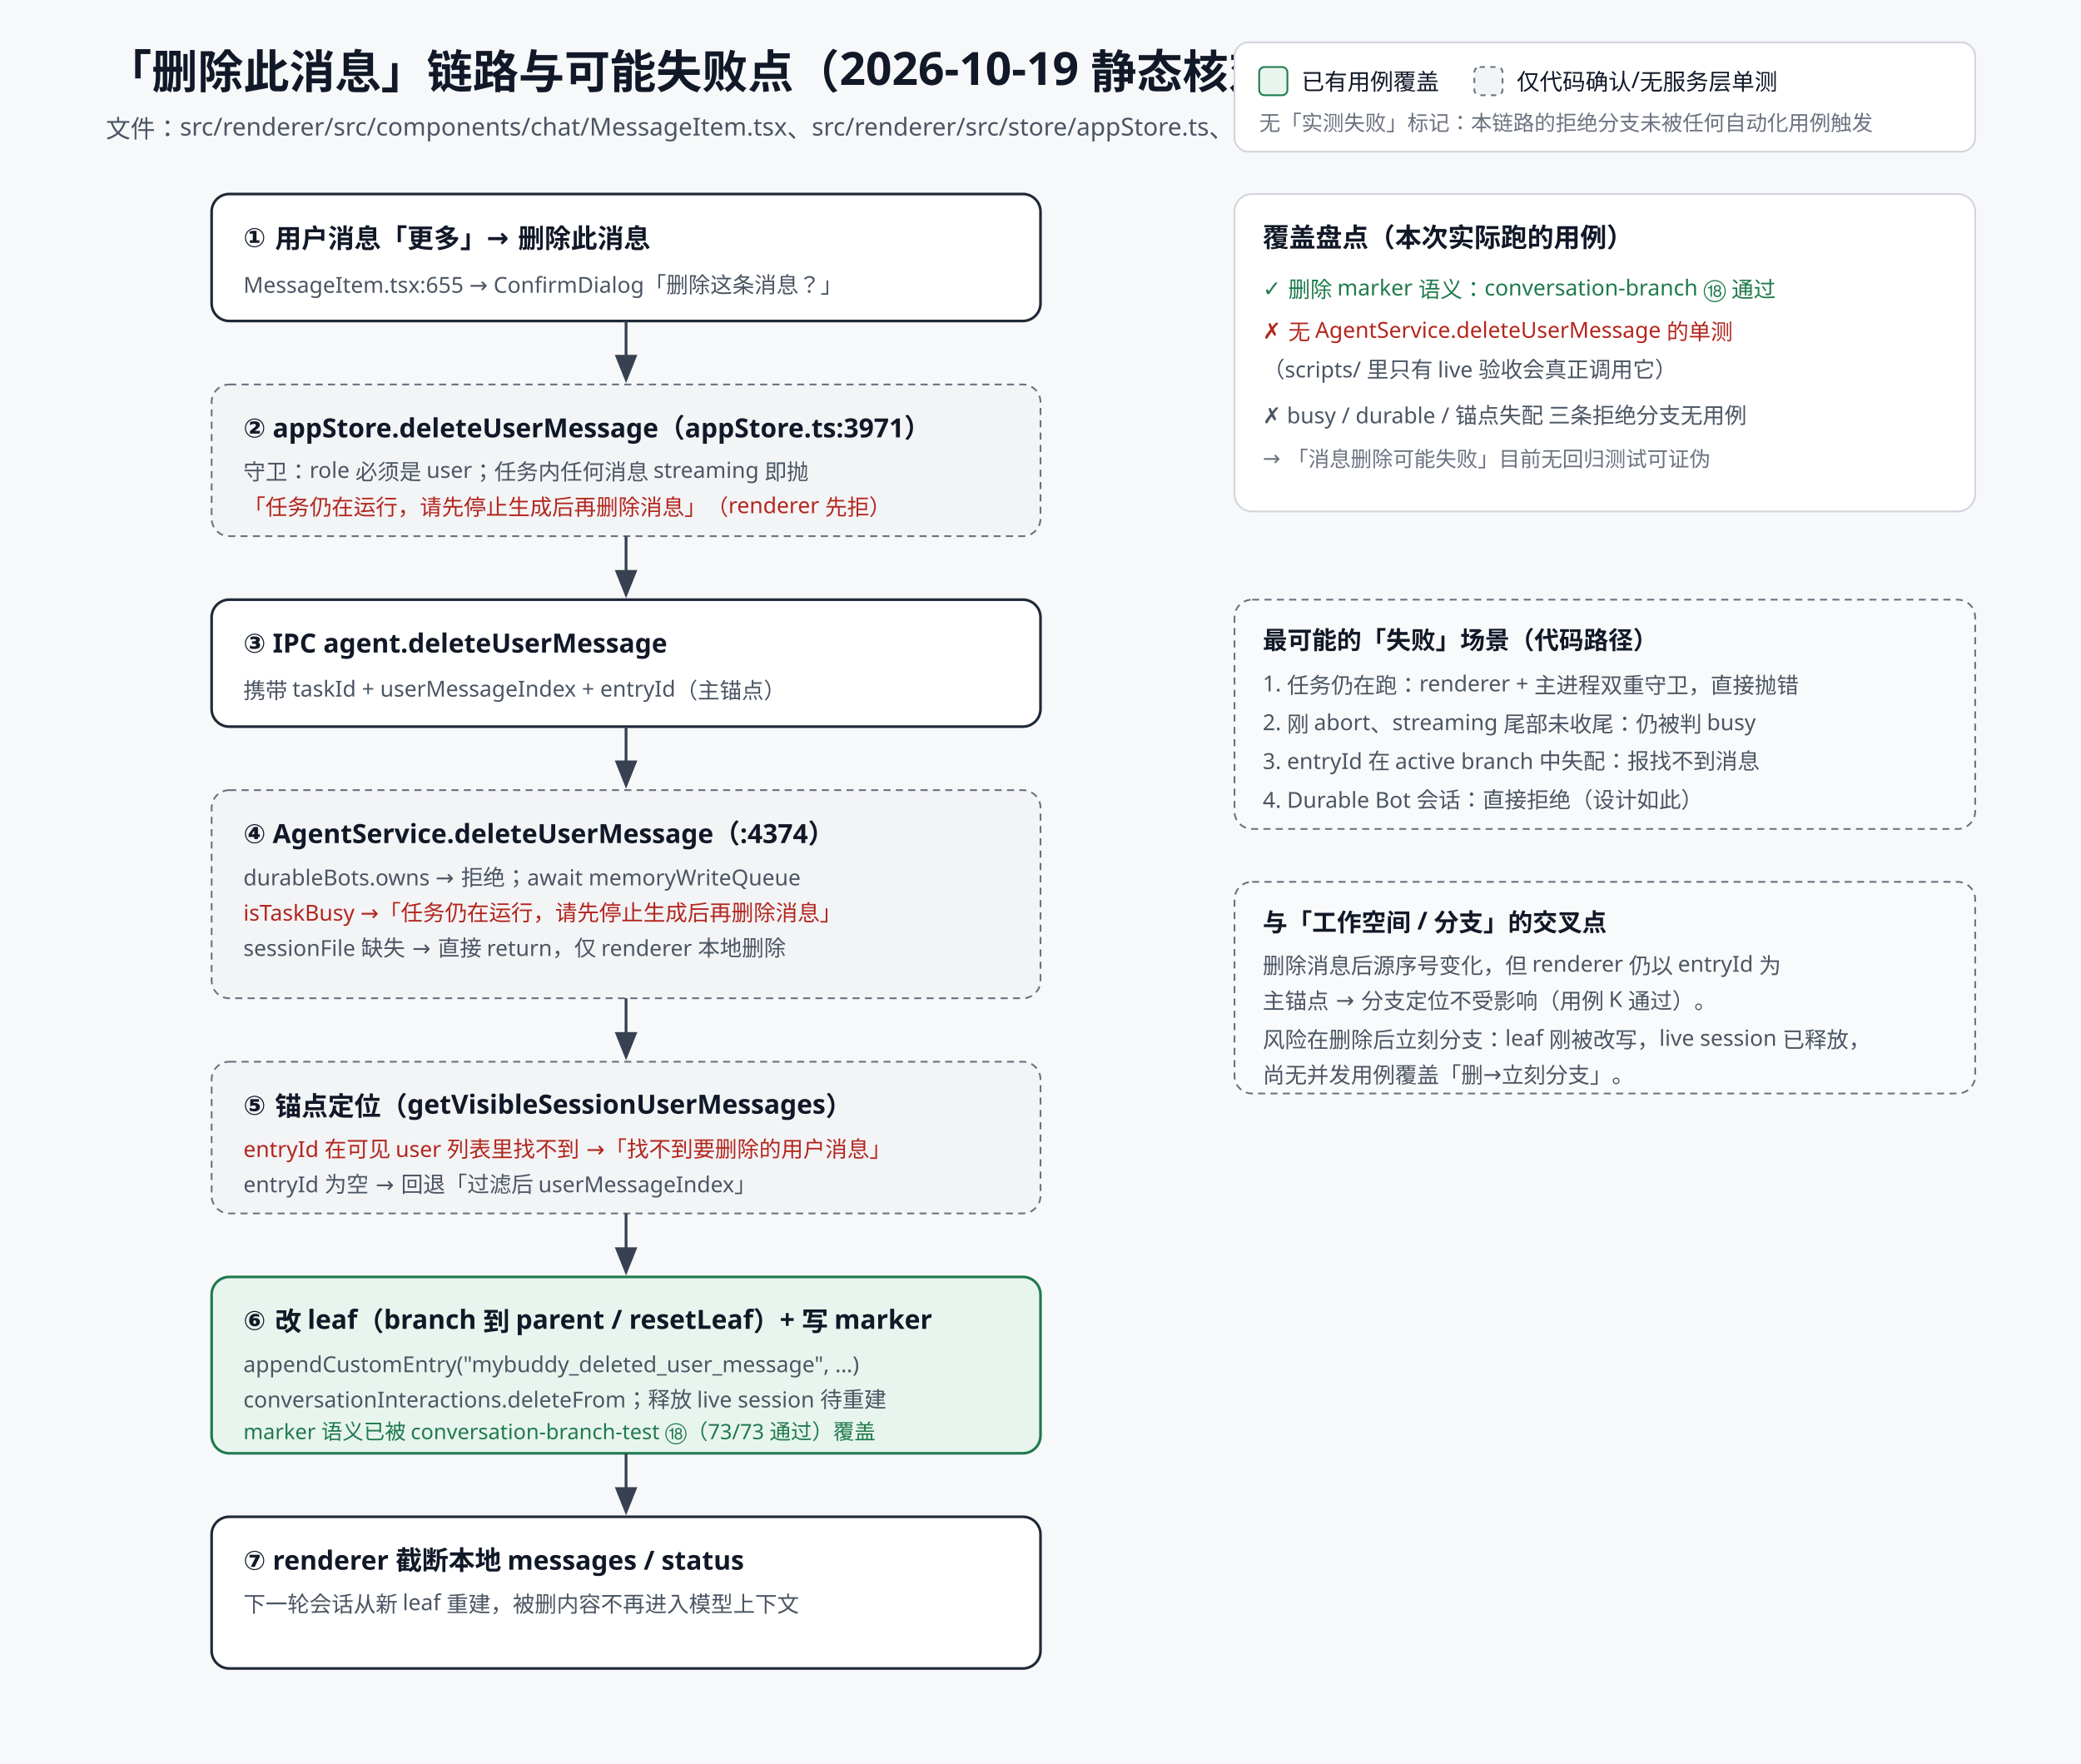
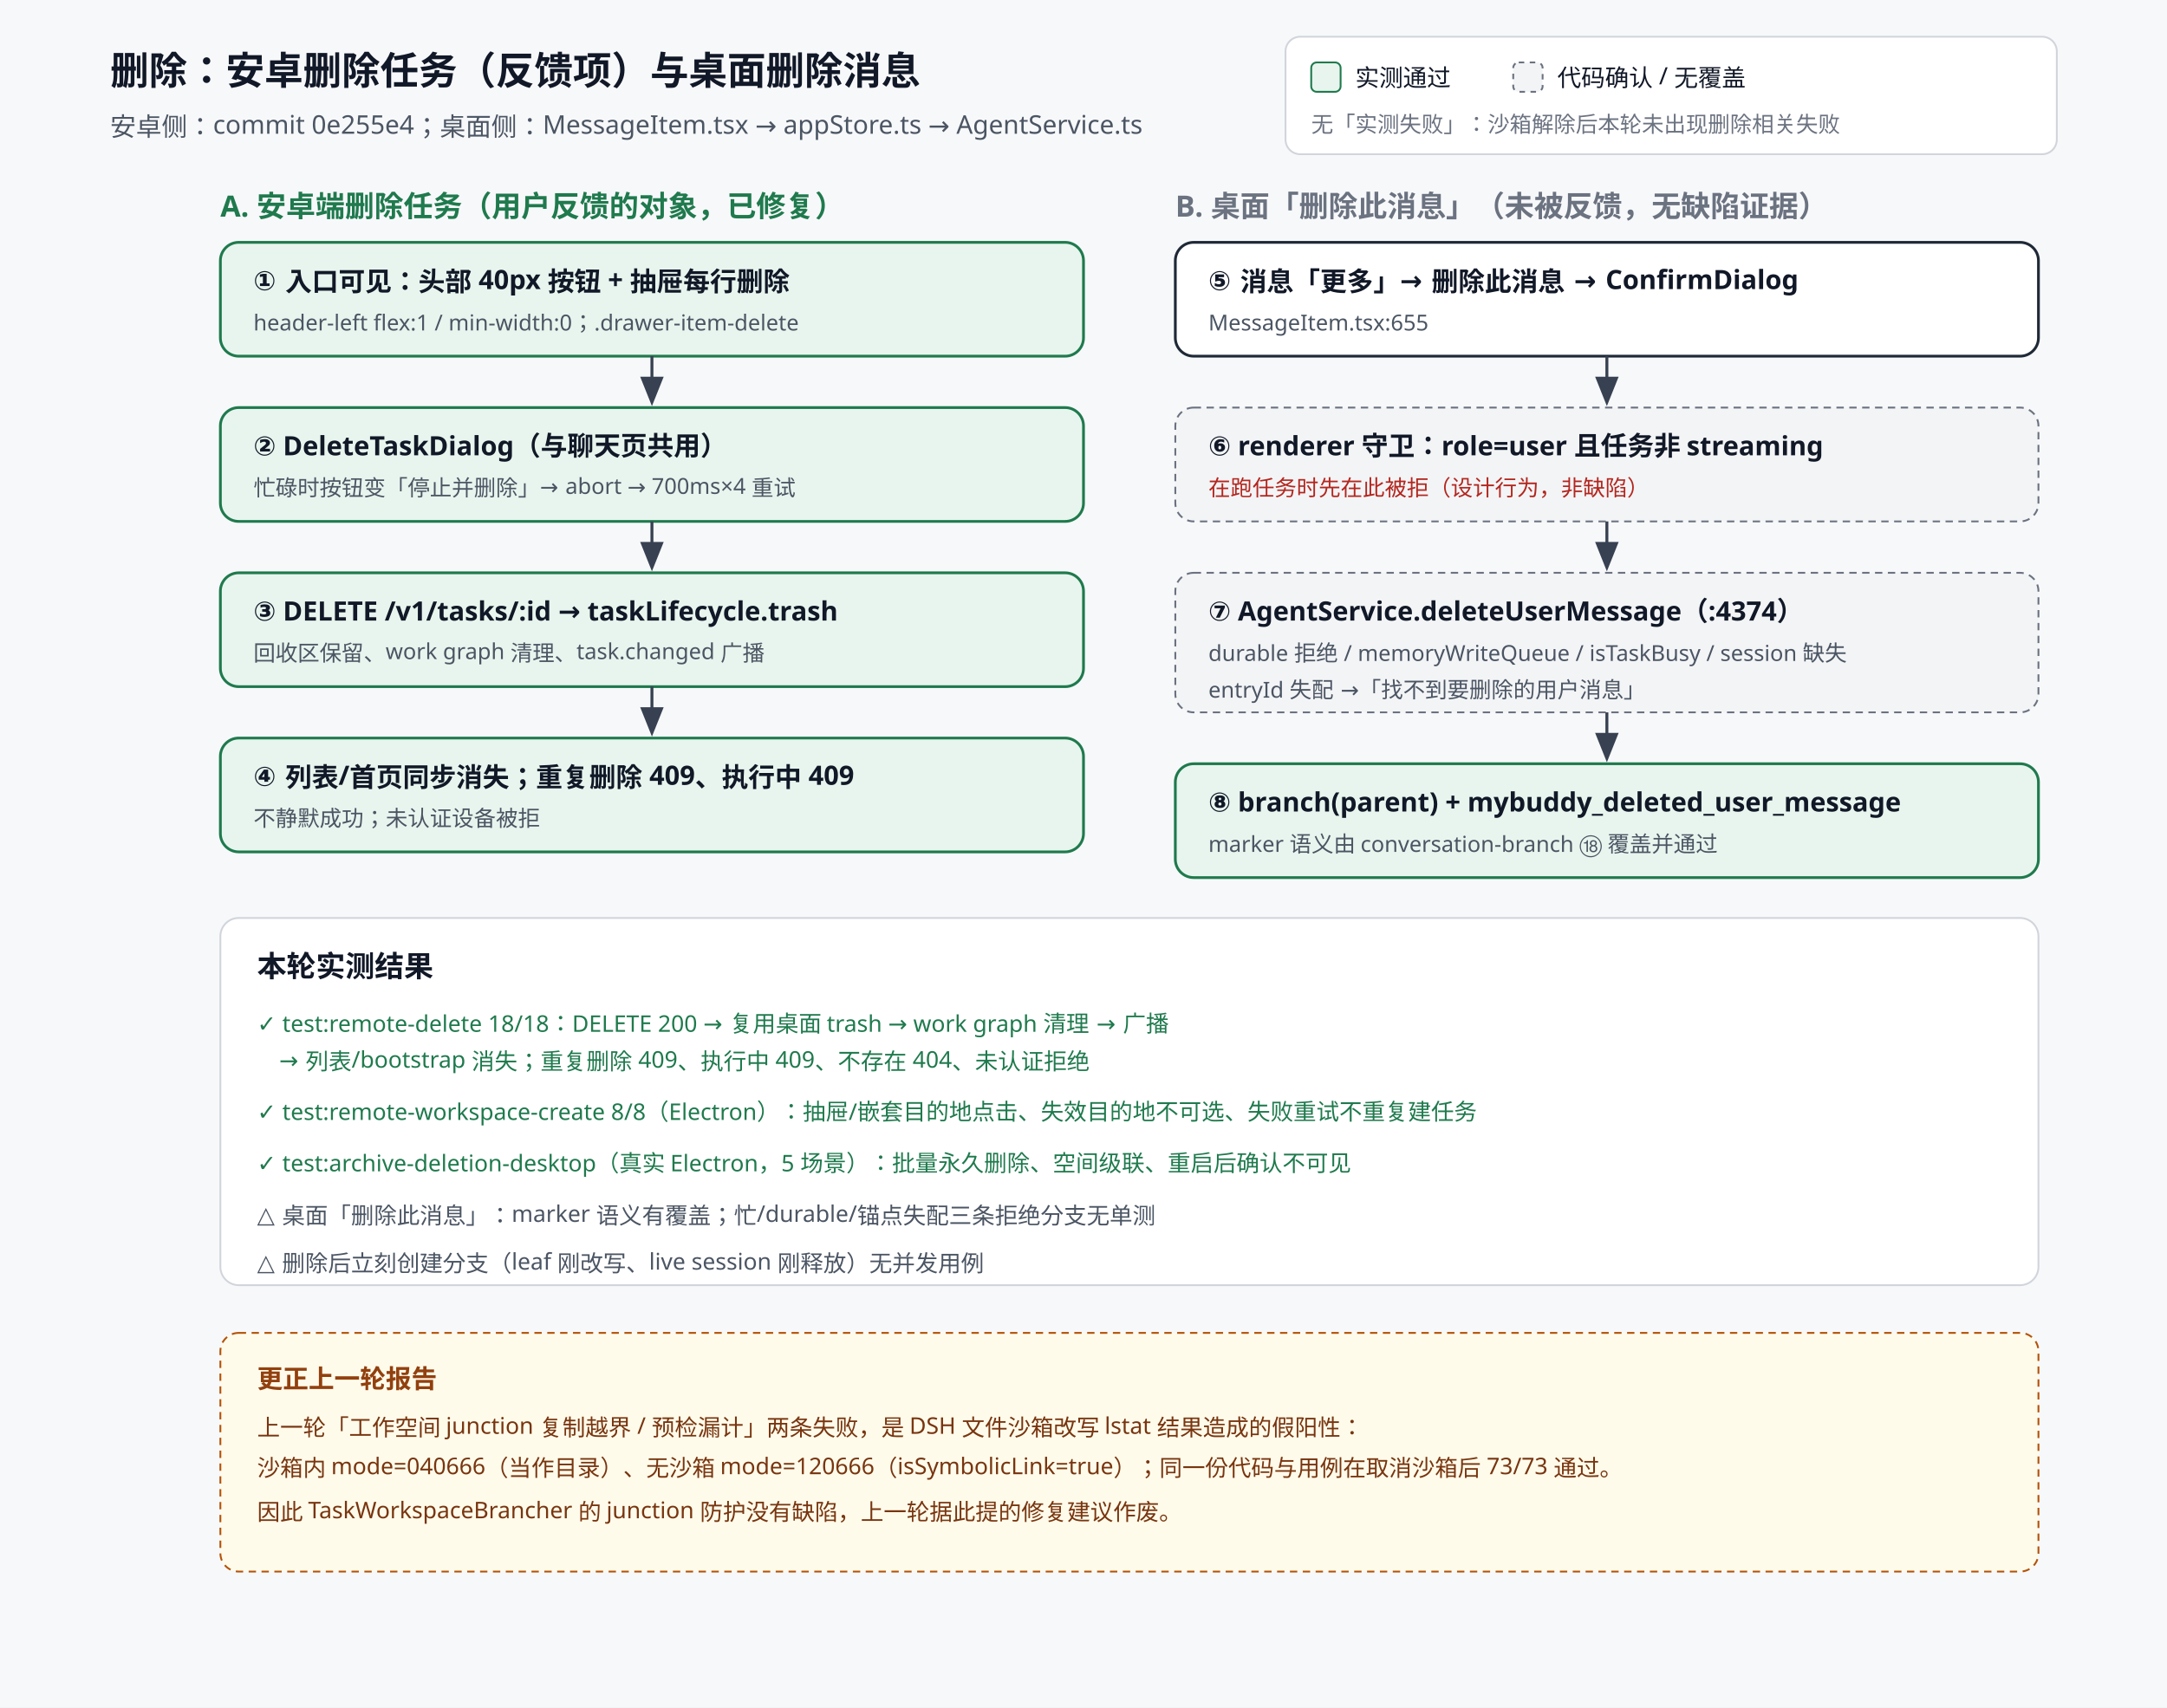
- <svg xmlns="http://www.w3.org/2000/svg" width="1180" height="1000" viewBox="0 0 1180 1000" font-family="'Microsoft YaHei','Noto Sans SC',sans-serif">
+ <svg xmlns="http://www.w3.org/2000/svg" width="1180" height="930" viewBox="0 0 1180 930" font-family="'Microsoft YaHei','Noto Sans SC',sans-serif">
  <defs>
-     <marker id="a2" markerWidth="10" markerHeight="8" refX="8" refY="4" orient="auto">
+     <marker id="d1" markerWidth="10" markerHeight="8" refX="8" refY="4" orient="auto">
      <path d="M0,0 L10,4 L0,8 z" fill="#374151" />
    </marker>
-     <marker id="a2g" markerWidth="10" markerHeight="8" refX="8" refY="4" orient="auto">
+     <marker id="d1g" markerWidth="10" markerHeight="8" refX="8" refY="4" orient="auto">
      <path d="M0,0 L10,4 L0,8 z" fill="#6b7280" />
    </marker>
  </defs>
-   <rect x="0" y="0" width="1180" height="1000" fill="#f7f8fa" />
-   <text x="60" y="50" font-size="26" font-weight="700" fill="#111827">「删除此消息」链路与可能失败点（2026-10-19 静态核对 + 用例盘点）</text>
-   <text x="60" y="78" font-size="14" fill="#4b5563">文件：src/renderer/src/components/chat/MessageItem.tsx、src/renderer/src/store/appStore.ts、src/main/agent/AgentService.ts、src/preload/index.ts</text>
-   <rect x="700" y="24" width="420" height="62" rx="8" fill="#ffffff" stroke="#d1d5db" />
-   <rect x="714" y="38" width="16" height="16" rx="3" fill="#e8f5ee" stroke="#1f7a4d" />
-   <text x="738" y="51" font-size="13" fill="#111827">已有用例覆盖</text>
-   <rect x="836" y="38" width="16" height="16" rx="3" fill="#f3f4f6" stroke="#6b7280" stroke-dasharray="3 3" />
-   <text x="860" y="51" font-size="13" fill="#111827">仅代码确认/无服务层单测</text>
-   <text x="714" y="74" font-size="12" fill="#6b7280">无「实测失败」标记：本链路的拒绝分支未被任何自动化用例触发</text>
+   <rect x="0" y="0" width="1180" height="930" fill="#f7f8fa" />
+   <text x="60" y="46" font-size="21" font-weight="700" fill="#111827">删除：安卓删除任务（反馈项）与桌面删除消息</text>
+   <text x="60" y="74" font-size="14" fill="#4b5563">安卓侧：commit 0e255e4；桌面侧：MessageItem.tsx → appStore.ts → AgentService.ts</text>
+   <rect x="700" y="20" width="420" height="64" rx="8" fill="#ffffff" stroke="#d1d5db" />
+   <rect x="714" y="34" width="16" height="16" rx="3" fill="#e8f5ee" stroke="#1f7a4d" />
+   <text x="738" y="47" font-size="13" fill="#111827">实测通过</text>
+   <rect x="824" y="34" width="16" height="16" rx="3" fill="#f3f4f6" stroke="#6b7280" stroke-dasharray="3 3" />
+   <text x="848" y="47" font-size="13" fill="#111827">代码确认 / 无覆盖</text>
+   <text x="714" y="72" font-size="12" fill="#6b7280">无「实测失败」：沙箱解除后本轮未出现删除相关失败</text>
+   <text x="120" y="118" font-size="16" font-weight="700" fill="#1f7a4d">A. 安卓端删除任务（用户反馈的对象，已修复）</text>
  <g>
-     <rect x="120" y="110" width="470" height="72" rx="10" fill="#ffffff" stroke="#1f2937" stroke-width="1.5" />
-     <text x="138" y="140" font-size="15" font-weight="700" fill="#111827">① 用户消息「更多」→ 删除此消息</text>
-     <text x="138" y="166" font-size="12.5" fill="#4b5563">MessageItem.tsx:655 → ConfirmDialog「删除这条消息？」</text>
-     <rect x="120" y="218" width="470" height="86" rx="10" fill="#f3f4f6" stroke="#6b7280" stroke-dasharray="4 3" />
-     <text x="138" y="248" font-size="15" font-weight="700" fill="#111827">② appStore.deleteUserMessage（appStore.ts:3971）</text>
-     <text x="138" y="272" font-size="12.5" fill="#4b5563">守卫：role 必须是 user；任务内任何消息 streaming 即抛</text>
-     <text x="138" y="292" font-size="12.5" fill="#b3261e">「任务仍在运行，请先停止生成后再删除消息」（renderer 先拒）</text>
-     <rect x="120" y="340" width="470" height="72" rx="10" fill="#ffffff" stroke="#1f2937" stroke-width="1.5" />
-     <text x="138" y="370" font-size="15" font-weight="700" fill="#111827">③ IPC agent.deleteUserMessage</text>
-     <text x="138" y="396" font-size="12.5" fill="#4b5563">携带 taskId + userMessageIndex + entryId（主锚点）</text>
-     <rect x="120" y="448" width="470" height="118" rx="10" fill="#f3f4f6" stroke="#6b7280" stroke-dasharray="4 3" />
-     <text x="138" y="478" font-size="15" font-weight="700" fill="#111827">④ AgentService.deleteUserMessage（:4374）</text>
-     <text x="138" y="502" font-size="12.5" fill="#4b5563">durableBots.owns → 拒绝；await memoryWriteQueue</text>
-     <text x="138" y="522" font-size="12.5" fill="#b3261e">isTaskBusy →「任务仍在运行，请先停止生成后再删除消息」</text>
-     <text x="138" y="542" font-size="12.5" fill="#4b5563">sessionFile 缺失 → 直接 return，仅 renderer 本地删除</text>
-     <rect x="120" y="602" width="470" height="86" rx="10" fill="#f3f4f6" stroke="#6b7280" stroke-dasharray="4 3" />
-     <text x="138" y="632" font-size="15" font-weight="700" fill="#111827">⑤ 锚点定位（getVisibleSessionUserMessages）</text>
-     <text x="138" y="656" font-size="12.5" fill="#b3261e">entryId 在可见 user 列表里找不到 →「找不到要删除的用户消息」</text>
-     <text x="138" y="676" font-size="12.5" fill="#4b5563">entryId 为空 → 回退「过滤后 userMessageIndex」</text>
-     <rect x="120" y="724" width="470" height="100" rx="10" fill="#e8f5ee" stroke="#1f7a4d" stroke-width="1.5" />
-     <text x="138" y="754" font-size="15" font-weight="700" fill="#111827">⑥ 改 leaf（branch 到 parent / resetLeaf）+ 写 marker</text>
-     <text x="138" y="778" font-size="12.5" fill="#4b5563">appendCustomEntry("mybuddy_deleted_user_message", …)</text>
-     <text x="138" y="798" font-size="12.5" fill="#4b5563">conversationInteractions.deleteFrom；释放 live session 待重建</text>
-     <text x="138" y="816" font-size="12" fill="#1f7a4d">marker 语义已被 conversation-branch-test ⑱（73/73 通过）覆盖</text>
-     <rect x="120" y="860" width="470" height="86" rx="10" fill="#ffffff" stroke="#1f2937" stroke-width="1.5" />
-     <text x="138" y="890" font-size="15" font-weight="700" fill="#111827">⑦ renderer 截断本地 messages / status</text>
-     <text x="138" y="914" font-size="12.5" fill="#4b5563">下一轮会话从新 leaf 重建，被删内容不再进入模型上下文</text>
-     <line x1="355" y1="182" x2="355" y2="214" stroke="#374151" stroke-width="1.6" marker-end="url(#a2)" />
-     <line x1="355" y1="304" x2="355" y2="336" stroke="#374151" stroke-width="1.6" marker-end="url(#a2)" />
-     <line x1="355" y1="412" x2="355" y2="444" stroke="#374151" stroke-width="1.6" marker-end="url(#a2)" />
-     <line x1="355" y1="566" x2="355" y2="598" stroke="#374151" stroke-width="1.6" marker-end="url(#a2)" />
-     <line x1="355" y1="688" x2="355" y2="720" stroke="#374151" stroke-width="1.6" marker-end="url(#a2)" />
-     <line x1="355" y1="824" x2="355" y2="856" stroke="#374151" stroke-width="1.6" marker-end="url(#a2)" />
+     <rect x="120" y="132" width="470" height="62" rx="10" fill="#e8f5ee" stroke="#1f7a4d" stroke-width="1.5" />
+     <text x="138" y="158" font-size="14.5" font-weight="700" fill="#111827">① 入口可见：头部 40px 按钮 + 抽屉每行删除</text>
+     <text x="138" y="180" font-size="12" fill="#4b5563">header-left flex:1 / min-width:0；.drawer-item-delete</text>
+     <rect x="120" y="222" width="470" height="62" rx="10" fill="#e8f5ee" stroke="#1f7a4d" stroke-width="1.5" />
+     <text x="138" y="248" font-size="14.5" font-weight="700" fill="#111827">② DeleteTaskDialog（与聊天页共用）</text>
+     <text x="138" y="270" font-size="12" fill="#4b5563">忙碌时按钮变「停止并删除」→ abort → 700ms×4 重试</text>
+     <rect x="120" y="312" width="470" height="62" rx="10" fill="#e8f5ee" stroke="#1f7a4d" stroke-width="1.5" />
+     <text x="138" y="338" font-size="14.5" font-weight="700" fill="#111827">③ DELETE /v1/tasks/:id → taskLifecycle.trash</text>
+     <text x="138" y="360" font-size="12" fill="#4b5563">回收区保留、work graph 清理、task.changed 广播</text>
+     <rect x="120" y="402" width="470" height="62" rx="10" fill="#e8f5ee" stroke="#1f7a4d" stroke-width="1.5" />
+     <text x="138" y="428" font-size="14.5" font-weight="700" fill="#111827">④ 列表/首页同步消失；重复删除 409、执行中 409</text>
+     <text x="138" y="450" font-size="12" fill="#4b5563">不静默成功；未认证设备被拒</text>
+     <line x1="355" y1="194" x2="355" y2="218" stroke="#374151" stroke-width="1.6" marker-end="url(#d1)" />
+     <line x1="355" y1="284" x2="355" y2="308" stroke="#374151" stroke-width="1.6" marker-end="url(#d1)" />
+     <line x1="355" y1="374" x2="355" y2="398" stroke="#374151" stroke-width="1.6" marker-end="url(#d1)" />
+   </g>
+   <text x="640" y="118" font-size="16" font-weight="700" fill="#6b7280">B. 桌面「删除此消息」（未被反馈，无缺陷证据）</text>
+   <g>
+     <rect x="640" y="132" width="470" height="62" rx="10" fill="#ffffff" stroke="#1f2937" stroke-width="1.5" />
+     <text x="658" y="158" font-size="14.5" font-weight="700" fill="#111827">⑤ 消息「更多」→ 删除此消息 → ConfirmDialog</text>
+     <text x="658" y="180" font-size="12" fill="#4b5563">MessageItem.tsx:655</text>
+     <rect x="640" y="222" width="470" height="62" rx="10" fill="#f3f4f6" stroke="#6b7280" stroke-dasharray="4 3" />
+     <text x="658" y="248" font-size="14.5" font-weight="700" fill="#111827">⑥ renderer 守卫：role=user 且任务非 streaming</text>
+     <text x="658" y="270" font-size="12" fill="#b3261e">在跑任务时先在此被拒（设计行为，非缺陷）</text>
+     <rect x="640" y="312" width="470" height="76" rx="10" fill="#f3f4f6" stroke="#6b7280" stroke-dasharray="4 3" />
+     <text x="658" y="338" font-size="14.5" font-weight="700" fill="#111827">⑦ AgentService.deleteUserMessage（:4374）</text>
+     <text x="658" y="360" font-size="12" fill="#4b5563">durable 拒绝 / memoryWriteQueue / isTaskBusy / session 缺失</text>
+     <text x="658" y="380" font-size="12" fill="#4b5563">entryId 失配 →「找不到要删除的用户消息」</text>
+     <rect x="640" y="416" width="470" height="62" rx="10" fill="#e8f5ee" stroke="#1f7a4d" stroke-width="1.5" />
+     <text x="658" y="442" font-size="14.5" font-weight="700" fill="#111827">⑧ branch(parent) + mybuddy_deleted_user_message</text>
+     <text x="658" y="464" font-size="12" fill="#4b5563">marker 语义由 conversation-branch ⑱ 覆盖并通过</text>
+     <line x1="875" y1="194" x2="875" y2="218" stroke="#374151" stroke-width="1.6" marker-end="url(#d1)" />
+     <line x1="875" y1="284" x2="875" y2="308" stroke="#374151" stroke-width="1.6" marker-end="url(#d1)" />
+     <line x1="875" y1="388" x2="875" y2="412" stroke="#374151" stroke-width="1.6" marker-end="url(#d1)" />
  </g>
  <g>
-     <rect x="700" y="110" width="420" height="180" rx="10" fill="#ffffff" stroke="#d1d5db" />
-     <text x="716" y="140" font-size="15" font-weight="700" fill="#111827">覆盖盘点（本次实际跑的用例）</text>
-     <text x="716" y="168" font-size="12.5" fill="#1f7a4d">✓ 删除 marker 语义：conversation-branch ⑱ 通过</text>
-     <text x="716" y="192" font-size="12.5" fill="#b3261e">✗ 无 AgentService.deleteUserMessage 的单测</text>
-     <text x="716" y="214" font-size="12.5" fill="#4b5563">（scripts/ 里只有 live 验收会真正调用它）</text>
-     <text x="716" y="240" font-size="12.5" fill="#4b5563">✗ busy / durable / 锚点失配 三条拒绝分支无用例</text>
-     <text x="716" y="264" font-size="12" fill="#6b7280">→ 「消息删除可能失败」目前无回归测试可证伪</text>
-     <rect x="700" y="340" width="420" height="130" rx="10" fill="#f9fafb" stroke="#6b7280" stroke-dasharray="4 3" />
-     <text x="716" y="368" font-size="14" font-weight="700" fill="#111827">最可能的「失败」场景（代码路径）</text>
-     <text x="716" y="392" font-size="12.5" fill="#4b5563">1. 任务仍在跑：renderer + 主进程双重守卫，直接抛错</text>
-     <text x="716" y="414" font-size="12.5" fill="#4b5563">2. 刚 abort、streaming 尾部未收尾：仍被判 busy</text>
-     <text x="716" y="436" font-size="12.5" fill="#4b5563">3. entryId 在 active branch 中失配：报找不到消息</text>
-     <text x="716" y="458" font-size="12.5" fill="#4b5563">4. Durable Bot 会话：直接拒绝（设计如此）</text>
-     <rect x="700" y="500" width="420" height="120" rx="10" fill="#f9fafb" stroke="#6b7280" stroke-dasharray="4 3" />
-     <text x="716" y="528" font-size="14" font-weight="700" fill="#111827">与「工作空间 / 分支」的交叉点</text>
-     <text x="716" y="552" font-size="12.5" fill="#4b5563">删除消息后源序号变化，但 renderer 仍以 entryId 为</text>
-     <text x="716" y="572" font-size="12.5" fill="#4b5563">主锚点 → 分支定位不受影响（用例 K 通过）。</text>
-     <text x="716" y="594" font-size="12.5" fill="#4b5563">风险在删除后立刻分支：leaf 刚被改写，live session 已释放，</text>
-     <text x="716" y="614" font-size="12.5" fill="#4b5563">尚无并发用例覆盖「删→立刻分支」。</text>
+     <rect x="120" y="500" width="990" height="200" rx="10" fill="#ffffff" stroke="#d1d5db" />
+     <text x="140" y="532" font-size="16" font-weight="700" fill="#111827">本轮实测结果</text>
+     <text x="140" y="562" font-size="12.5" fill="#1f7a4d">✓ test:remote-delete 18/18：DELETE 200 → 复用桌面 trash → work graph 清理 → 广播</text>
+     <text x="152" y="582" font-size="12.5" fill="#1f7a4d">→ 列表/bootstrap 消失；重复删除 409、执行中 409、不存在 404、未认证拒绝</text>
+     <text x="140" y="610" font-size="12.5" fill="#1f7a4d">✓ test:remote-workspace-create 8/8（Electron）：抽屉/嵌套目的地点击、失效目的地不可选、失败重试不重复建任务</text>
+     <text x="140" y="638" font-size="12.5" fill="#1f7a4d">✓ test:archive-deletion-desktop（真实 Electron，5 场景）：批量永久删除、空间级联、重启后确认不可见</text>
+     <text x="140" y="666" font-size="12.5" fill="#4b5563">△ 桌面「删除此消息」：marker 语义有覆盖；忙/durable/锚点失配三条拒绝分支无单测</text>
+     <text x="140" y="692" font-size="12.5" fill="#4b5563">△ 删除后立刻创建分支（leaf 刚改写、live session 刚释放）无并发用例</text>
+   </g>
+   <g>
+     <rect x="120" y="726" width="990" height="130" rx="10" fill="#fffbeb" stroke="#b45309" stroke-dasharray="4 3" />
+     <text x="140" y="756" font-size="14" font-weight="700" fill="#92400e">更正上一轮报告</text>
+     <text x="140" y="782" font-size="12.5" fill="#78350f">上一轮「工作空间 junction 复制越界 / 预检漏计」两条失败，是 DSH 文件沙箱改写 lstat 结果造成的假阳性：</text>
+     <text x="140" y="804" font-size="12.5" fill="#78350f">沙箱内 mode=040666（当作目录）、无沙箱 mode=120666（isSymbolicLink=true）；同一份代码与用例在取消沙箱后 73/73 通过。</text>
+     <text x="140" y="828" font-size="12.5" fill="#78350f">因此 TaskWorkspaceBrancher 的 junction 防护没有缺陷，上一轮据此提的修复建议作废。</text>
  </g>
</svg>
